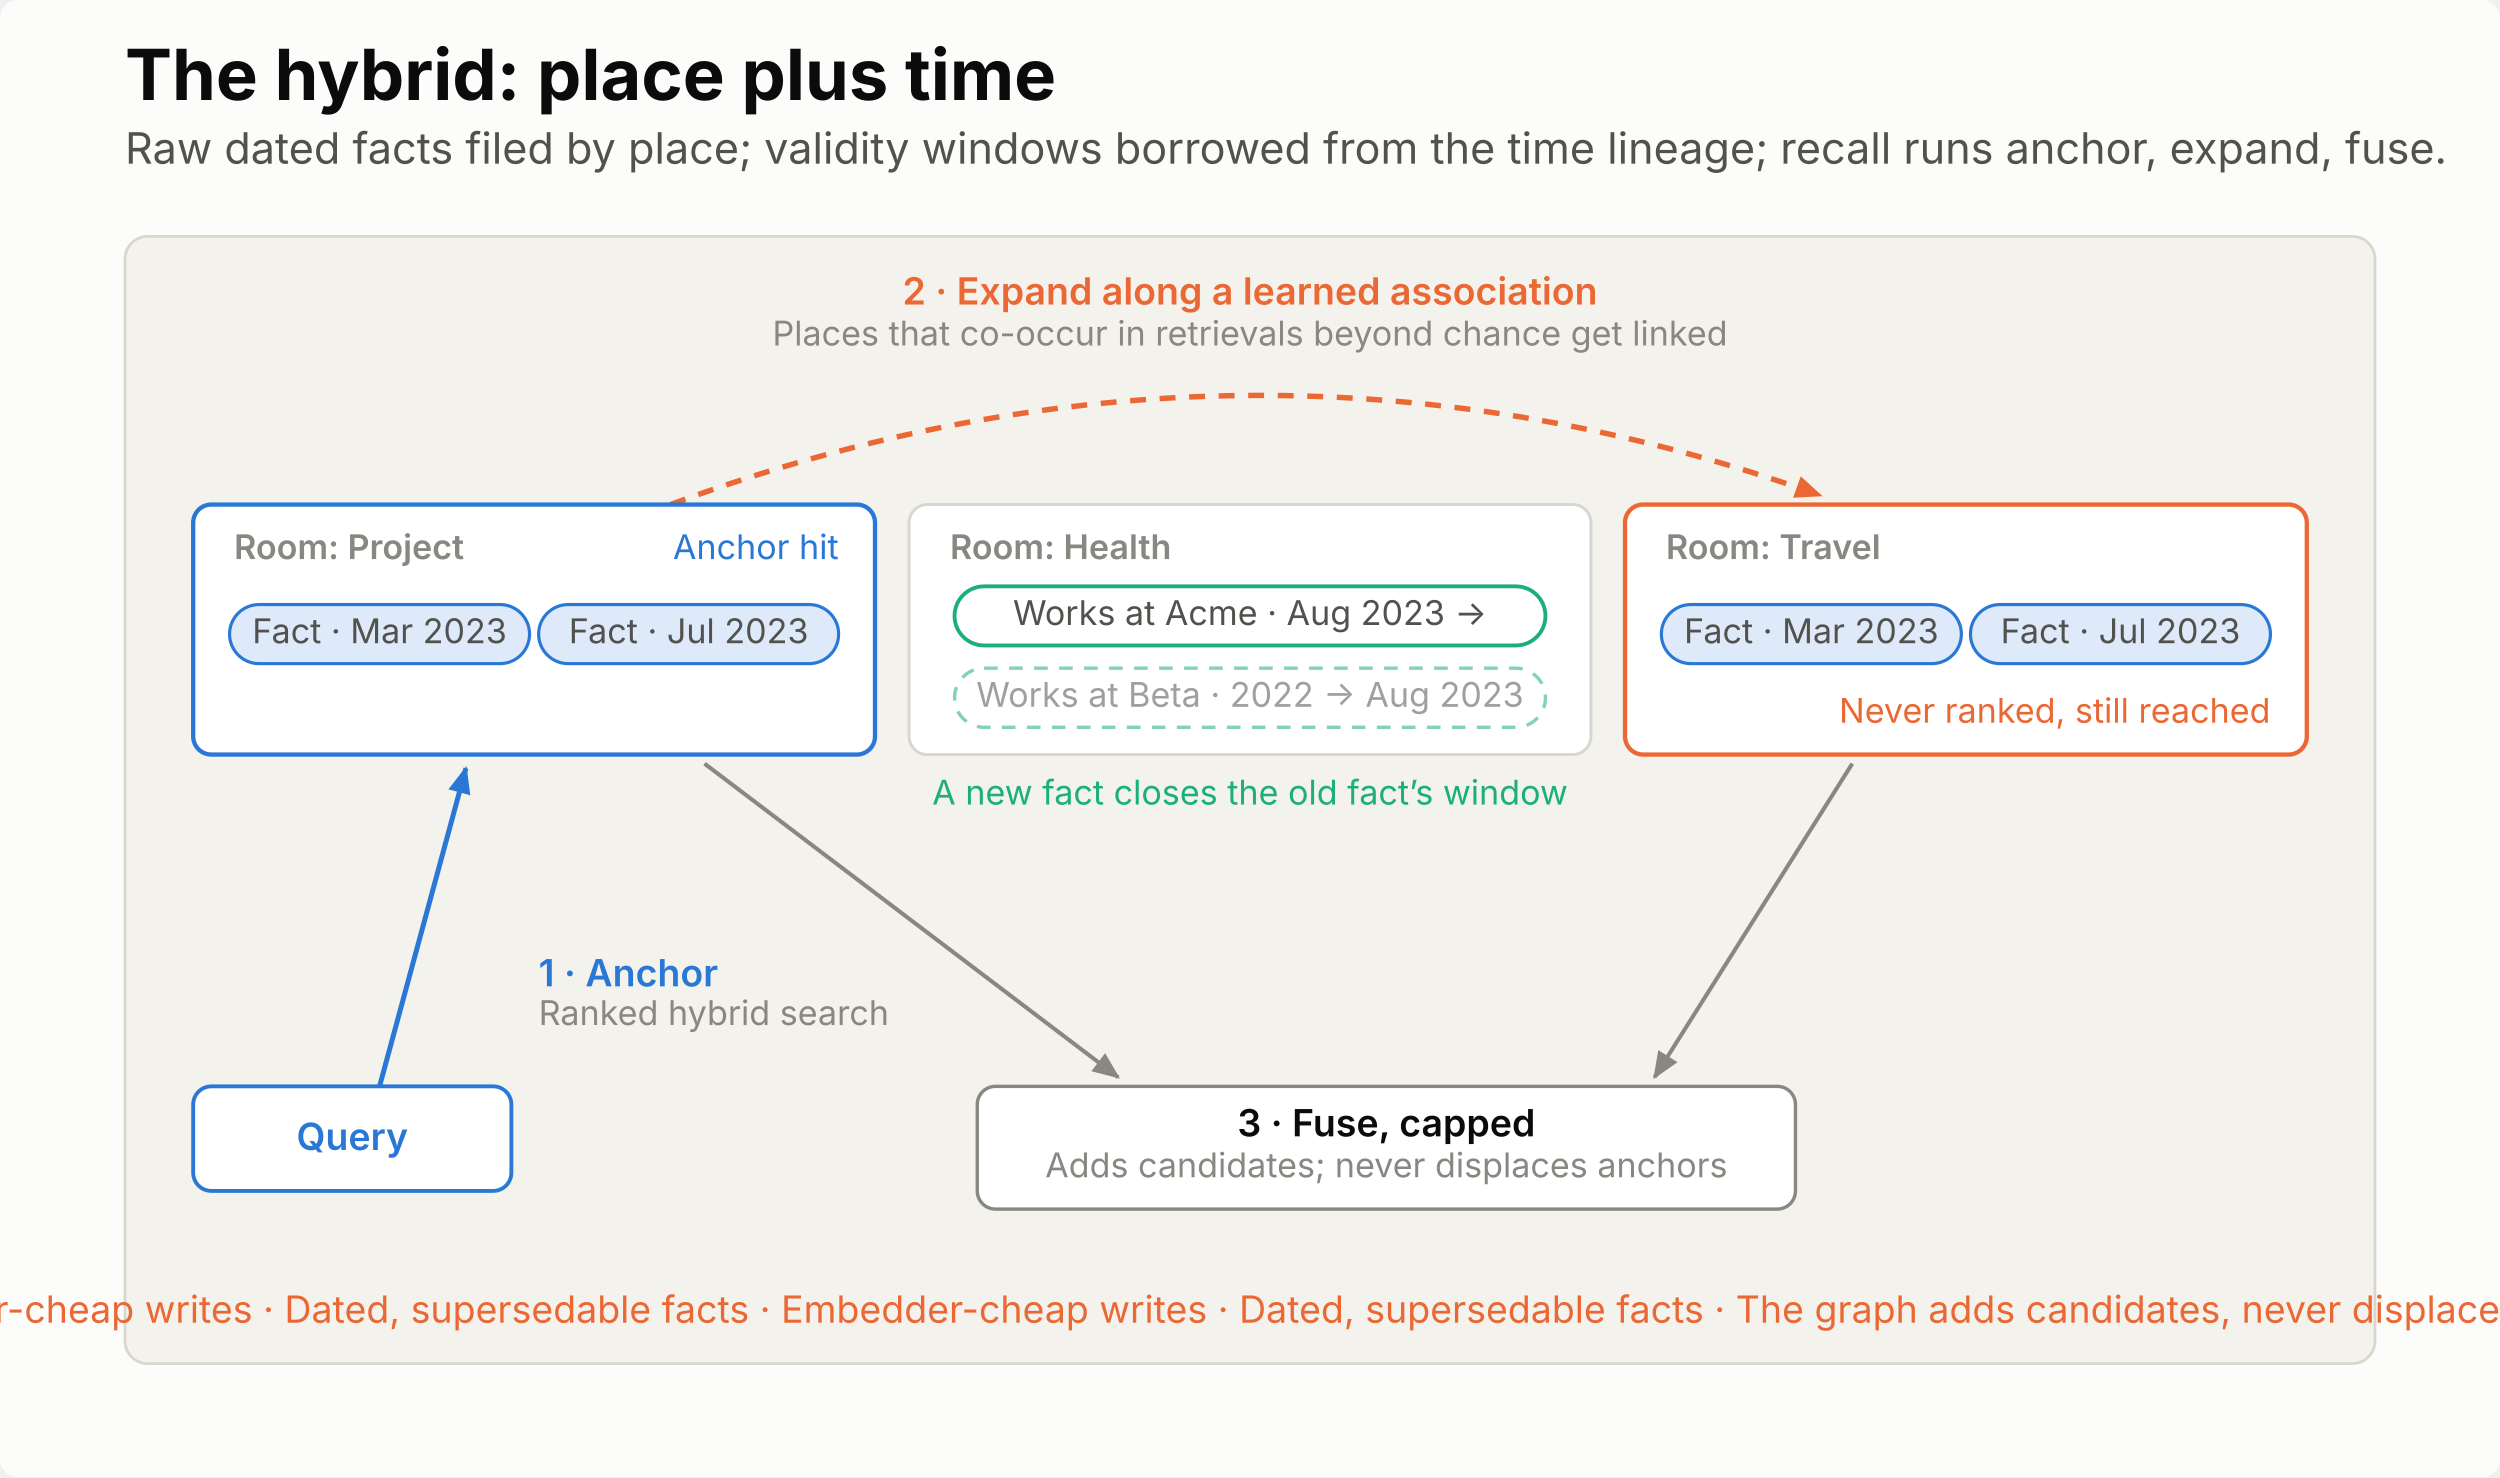
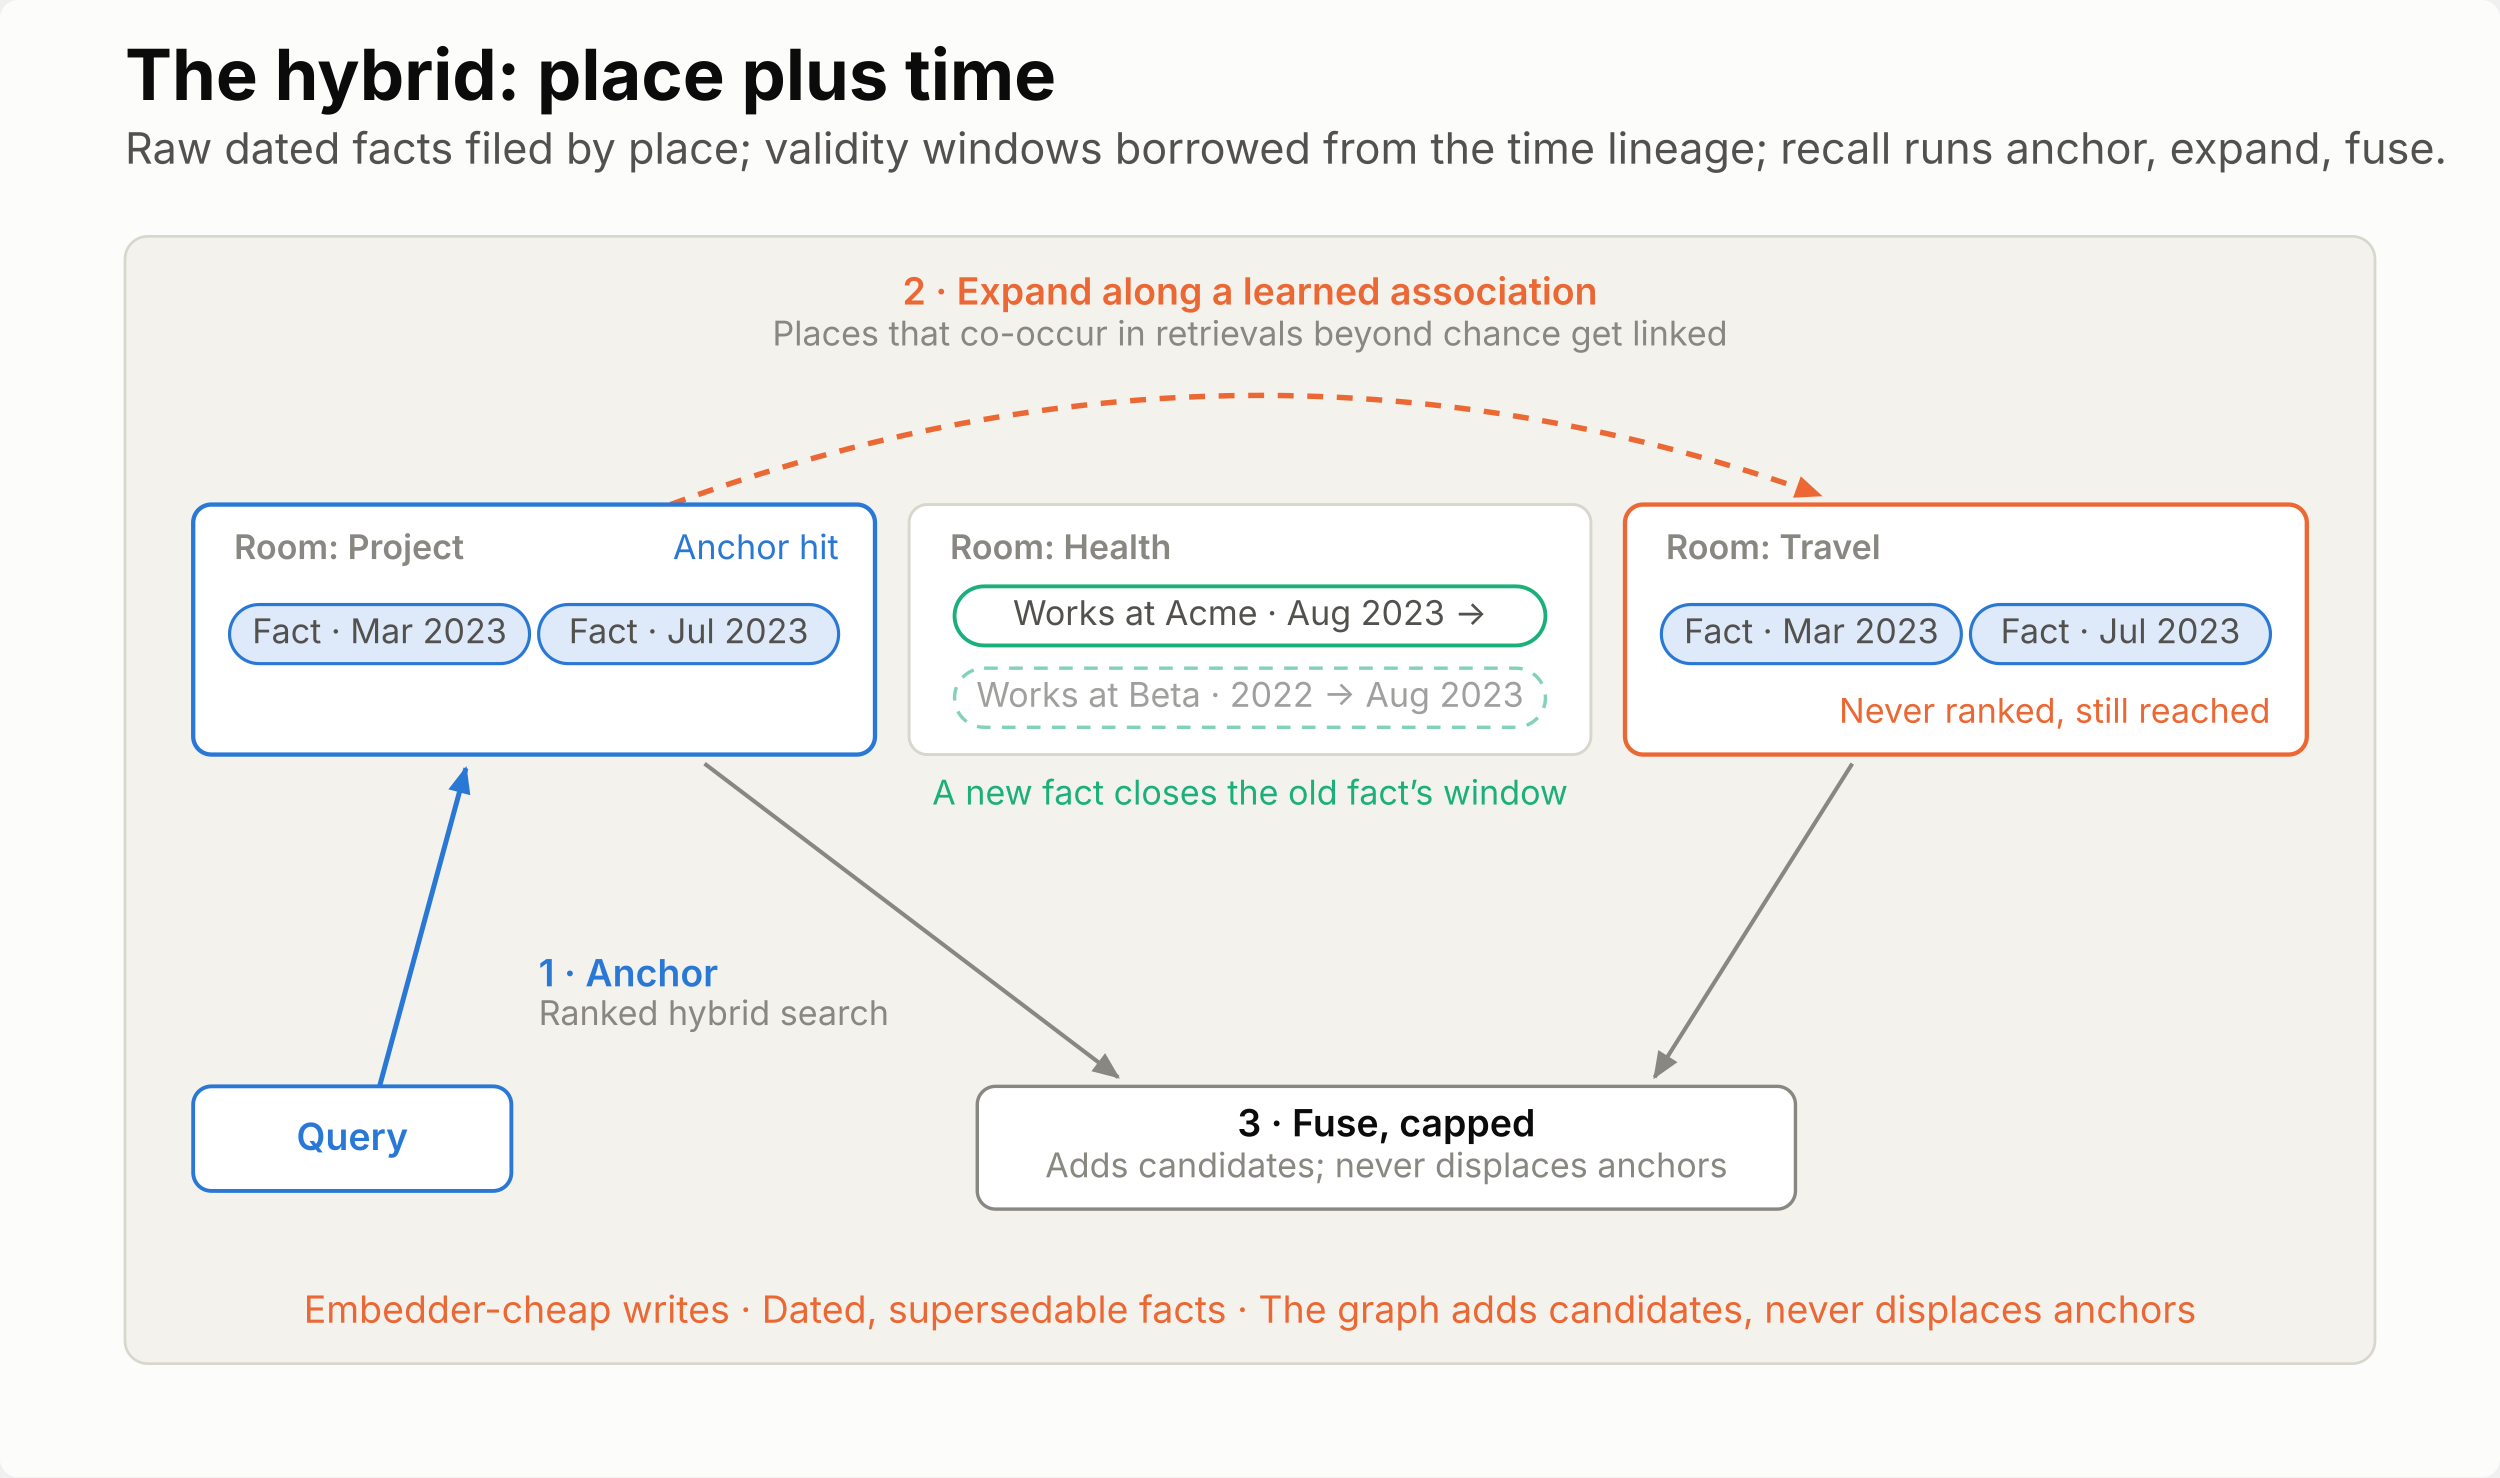
<svg xmlns="http://www.w3.org/2000/svg" width="1100" height="650" viewBox="0 0 1100 650">
  <rect width="100%" height="100%" fill="#fcfcfb" rx="8" />
  <defs>
    <marker id="hb_light" markerWidth="14" markerHeight="12" refX="11" refY="5" orient="auto" markerUnits="userSpaceOnUse">
      <path d="M0,0 L12,5 L0,10 Z" fill="#2a78d6" />
    </marker>
    <marker id="ho_light" markerWidth="14" markerHeight="12" refX="11" refY="5" orient="auto" markerUnits="userSpaceOnUse">
      <path d="M0,0 L12,5 L0,10 Z" fill="#eb6834" />
    </marker>
    <marker id="hm_light" markerWidth="14" markerHeight="12" refX="11" refY="5" orient="auto" markerUnits="userSpaceOnUse">
      <path d="M0,0 L12,5 L0,10 Z" fill="#898781" />
    </marker>
  </defs>
  <style>text { font-family: -apple-system, BlinkMacSystemFont, "Segoe UI", sans-serif; fill: #52514e; font-size: 18px; }.title { font-size: 31px; font-weight: 700; fill: #0b0b0b; }.subtitle { font-size: 19px; fill: #52514e; }.lab { fill: #0b0b0b; font-weight: 600; }.small { font-size: 16.5px; fill: #52514e; }.tiny { font-size: 15px; fill: #898781; }.mut { fill: #898781; }</style>
  <text class="title" x="55" y="44">The hybrid: place plus time</text>
  <text class="subtitle" x="55" y="72">Raw dated facts filed by place; validity windows borrowed from the time lineage; recall runs anchor, expand, fuse.</text>
  <rect x="55" y="104" width="990" height="496" rx="10" fill="#f3f2ec" stroke="#d8d7cd" stroke-width="1.2" />
  <path d="M 295.0,222 Q 550.0,128 801.0,218" fill="none" stroke="#eb6834" stroke-width="2.4" stroke-dasharray="7 6" marker-end="url(#ho_light)" />
  <text class="small" x="550.0" y="134" text-anchor="middle" style="fill:#eb6834;font-weight:600">2 · Expand along a learned association</text>
  <text class="tiny" x="550.0" y="152" text-anchor="middle">Places that co-occur in retrievals beyond chance get linked</text>
  <rect x="85" y="222" width="300" height="110" rx="8" fill="#ffffff" stroke="#2a78d6" stroke-width="1.9" />
  <text class="tiny" x="103" y="246" style="font-weight:600">Room: Project</text>
  <text class="tiny" x="369" y="246" text-anchor="end" style="fill:#2a78d6">Anchor hit</text>
  <rect x="400" y="222" width="300" height="110" rx="8" fill="#ffffff" stroke="#d8d7cd" stroke-width="1.3" />
  <text class="tiny" x="418" y="246" style="font-weight:600">Room: Health</text>
  <rect x="715" y="222" width="300" height="110" rx="8" fill="#ffffff" stroke="#eb6834" stroke-width="1.9" />
  <text class="tiny" x="733" y="246" style="font-weight:600">Room: Travel</text>
  <text class="tiny" x="999" y="318" text-anchor="end" style="fill:#eb6834">Never ranked, still reached</text>
  <rect x="101" y="266" width="132" height="26" rx="13" fill="#2a78d6" opacity="0.16" />
  <rect x="101" y="266" width="132" height="26" rx="13" fill="none" stroke="#2a78d6" stroke-width="1.4" />
  <text class="tiny" x="167" y="283" text-anchor="middle" style="fill:#52514e">Fact · Mar 2023</text>
  <rect x="237" y="266" width="132" height="26" rx="13" fill="#2a78d6" opacity="0.16" />
  <rect x="237" y="266" width="132" height="26" rx="13" fill="none" stroke="#2a78d6" stroke-width="1.4" />
  <text class="tiny" x="303" y="283" text-anchor="middle" style="fill:#52514e">Fact · Jul 2023</text>
  <rect x="731" y="266" width="132" height="26" rx="13" fill="#2a78d6" opacity="0.16" />
  <rect x="731" y="266" width="132" height="26" rx="13" fill="none" stroke="#2a78d6" stroke-width="1.4" />
  <text class="tiny" x="797" y="283" text-anchor="middle" style="fill:#52514e">Fact · Mar 2023</text>
  <rect x="867" y="266" width="132" height="26" rx="13" fill="#2a78d6" opacity="0.16" />
  <rect x="867" y="266" width="132" height="26" rx="13" fill="none" stroke="#2a78d6" stroke-width="1.4" />
  <text class="tiny" x="933" y="283" text-anchor="middle" style="fill:#52514e">Fact · Jul 2023</text>
  <rect x="420" y="258" width="260" height="26" rx="13" fill="none" stroke="#1baf7a" stroke-width="1.7" />
  <text class="tiny" x="550" y="275" text-anchor="middle" style="fill:#52514e">Works at Acme · Aug 2023 →</text>
  <g opacity="0.55">
    <rect x="420" y="294" width="260" height="26" rx="13" fill="none" stroke="#1baf7a" stroke-width="1.5" stroke-dasharray="6 5" />
    <text class="tiny" x="550" y="311" text-anchor="middle" style="fill:#52514e">Works at Beta · 2022 → Aug 2023</text>
  </g>
  <text class="tiny" x="550.0" y="354" text-anchor="middle" style="fill:#1baf7a">A new fact closes the old fact’s window</text>
  <rect x="85" y="478" width="140" height="46" rx="8" fill="#ffffff" stroke="#2a78d6" stroke-width="1.7" />
  <text class="small" x="155.0" y="506" text-anchor="middle" style="fill:#2a78d6;font-weight:600">Query</text>
  <line x1="167" y1="478" x2="205" y2="338" stroke="#2a78d6" stroke-width="2.2" marker-end="url(#hb_light)" />
  <text class="small" x="237" y="434" style="fill:#2a78d6;font-weight:600">1 · Anchor</text>
  <text class="tiny" x="237" y="451">Ranked hybrid search</text>
  <rect x="430" y="478" width="360" height="54" rx="8" fill="#ffffff" stroke="#898781" stroke-width="1.5" />
  <text class="small" x="610.0" y="500" text-anchor="middle" style="fill:#0b0b0b;font-weight:600">3 · Fuse, capped</text>
  <text class="tiny" x="610.0" y="518" text-anchor="middle">Adds candidates; never displaces anchors</text>
  <line x1="310" y1="336" x2="492" y2="474" stroke="#898781" stroke-width="1.8" marker-end="url(#hm_light)" />
  <line x1="815" y1="336" x2="728" y2="474" stroke="#898781" stroke-width="1.8" marker-end="url(#hm_light)" />
-   <text class="small" x="550.0" y="582" text-anchor="middle" style="fill:#eb6834">Embedder-cheap writes · Dated, supersedable facts · Embedder-cheap writes · Dated, supersedable facts · The graph adds candidates, never displaces anchors</text>
+   <text class="small" x="550.0" y="582" text-anchor="middle" style="fill:#eb6834">Embedder-cheap writes · Dated, supersedable facts · The graph adds candidates, never displaces anchors</text>
</svg>
